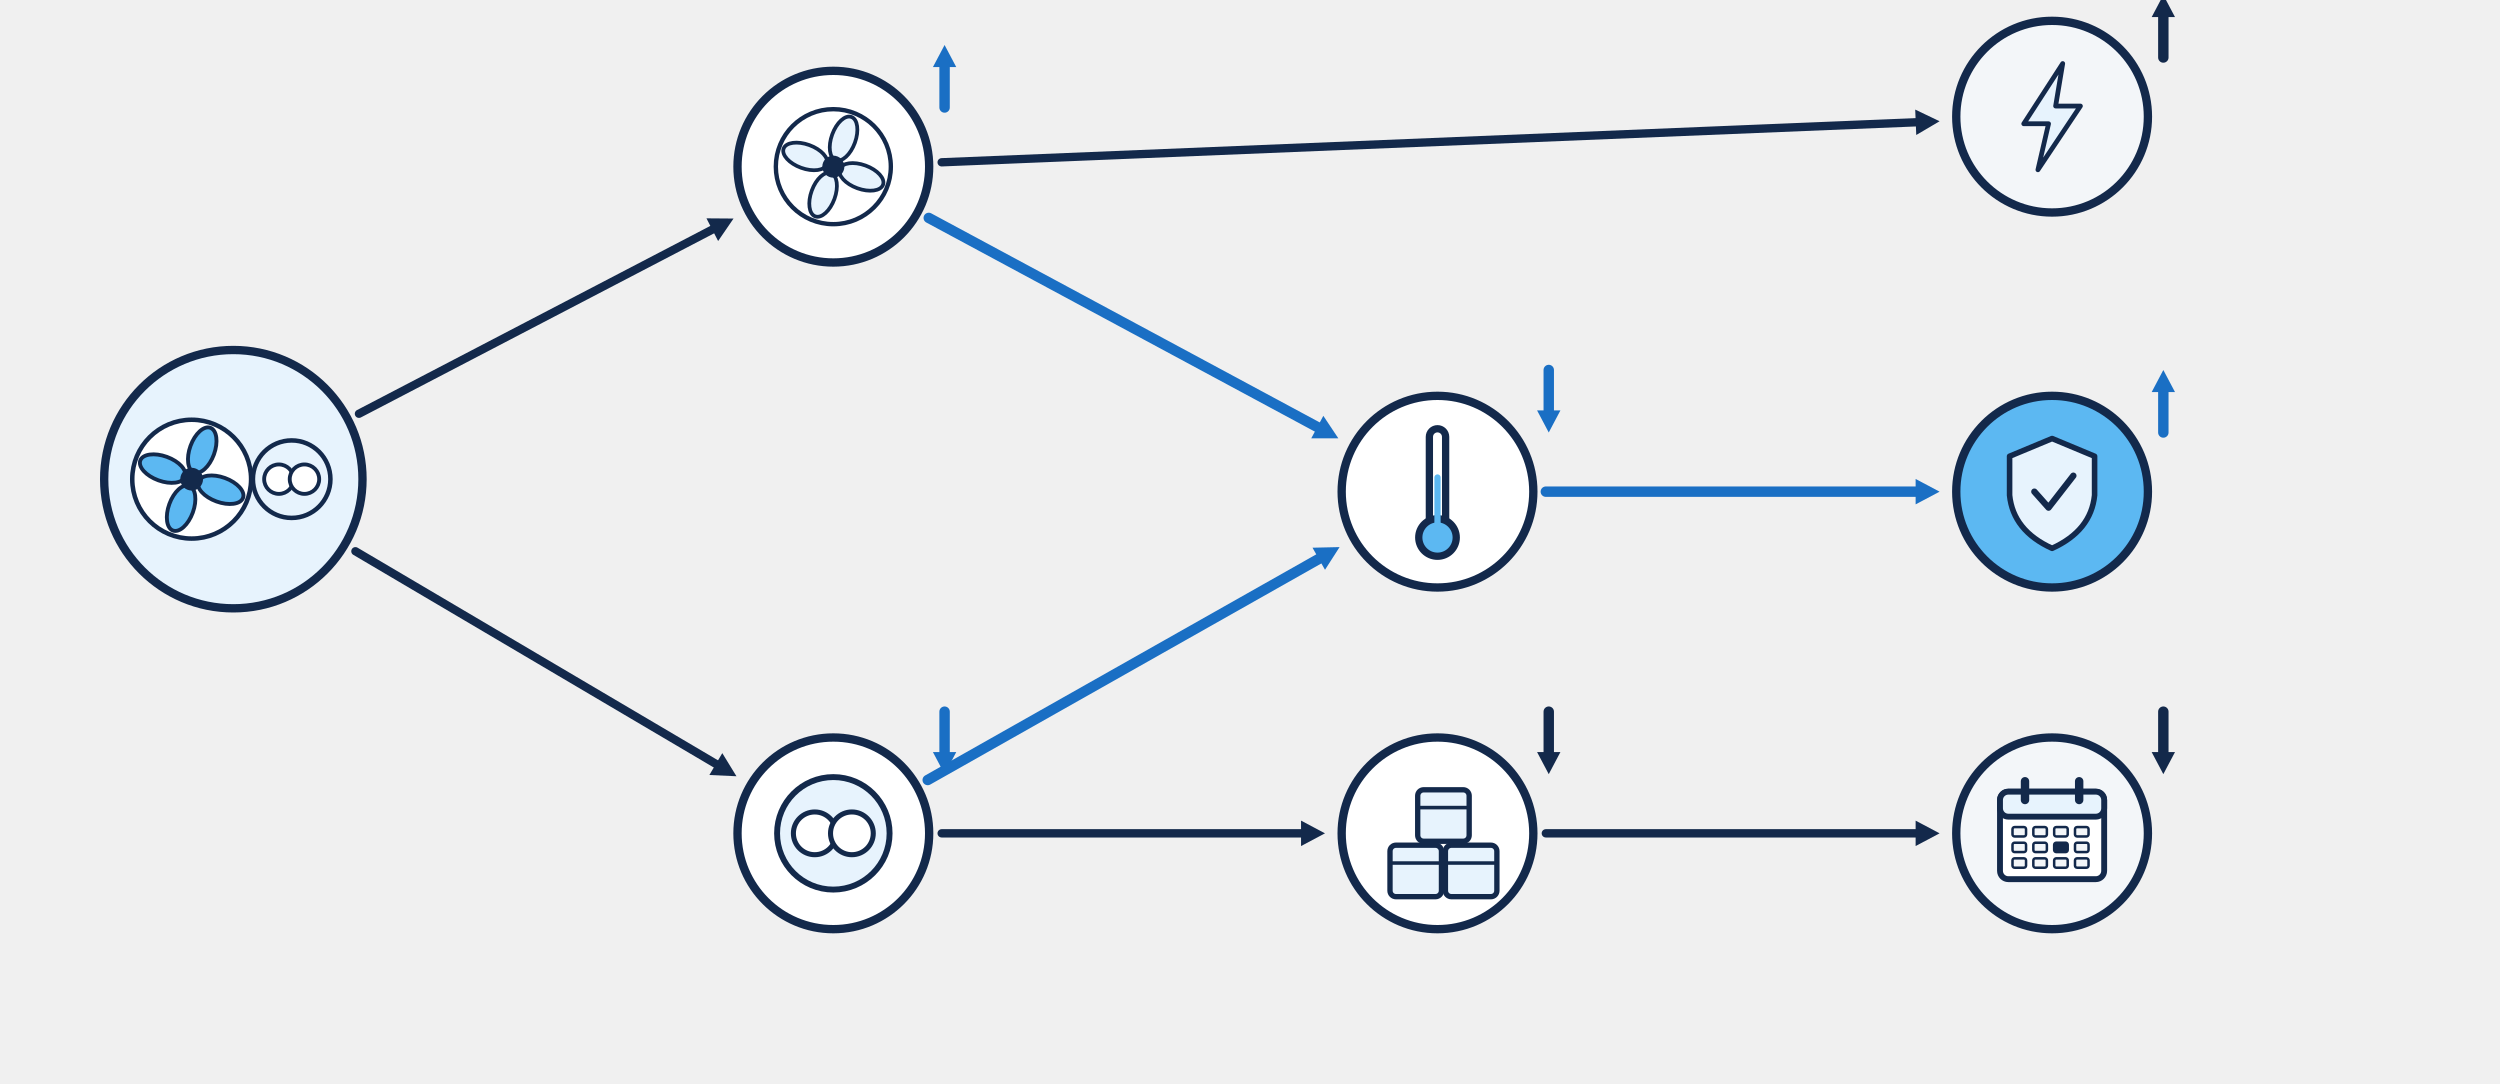
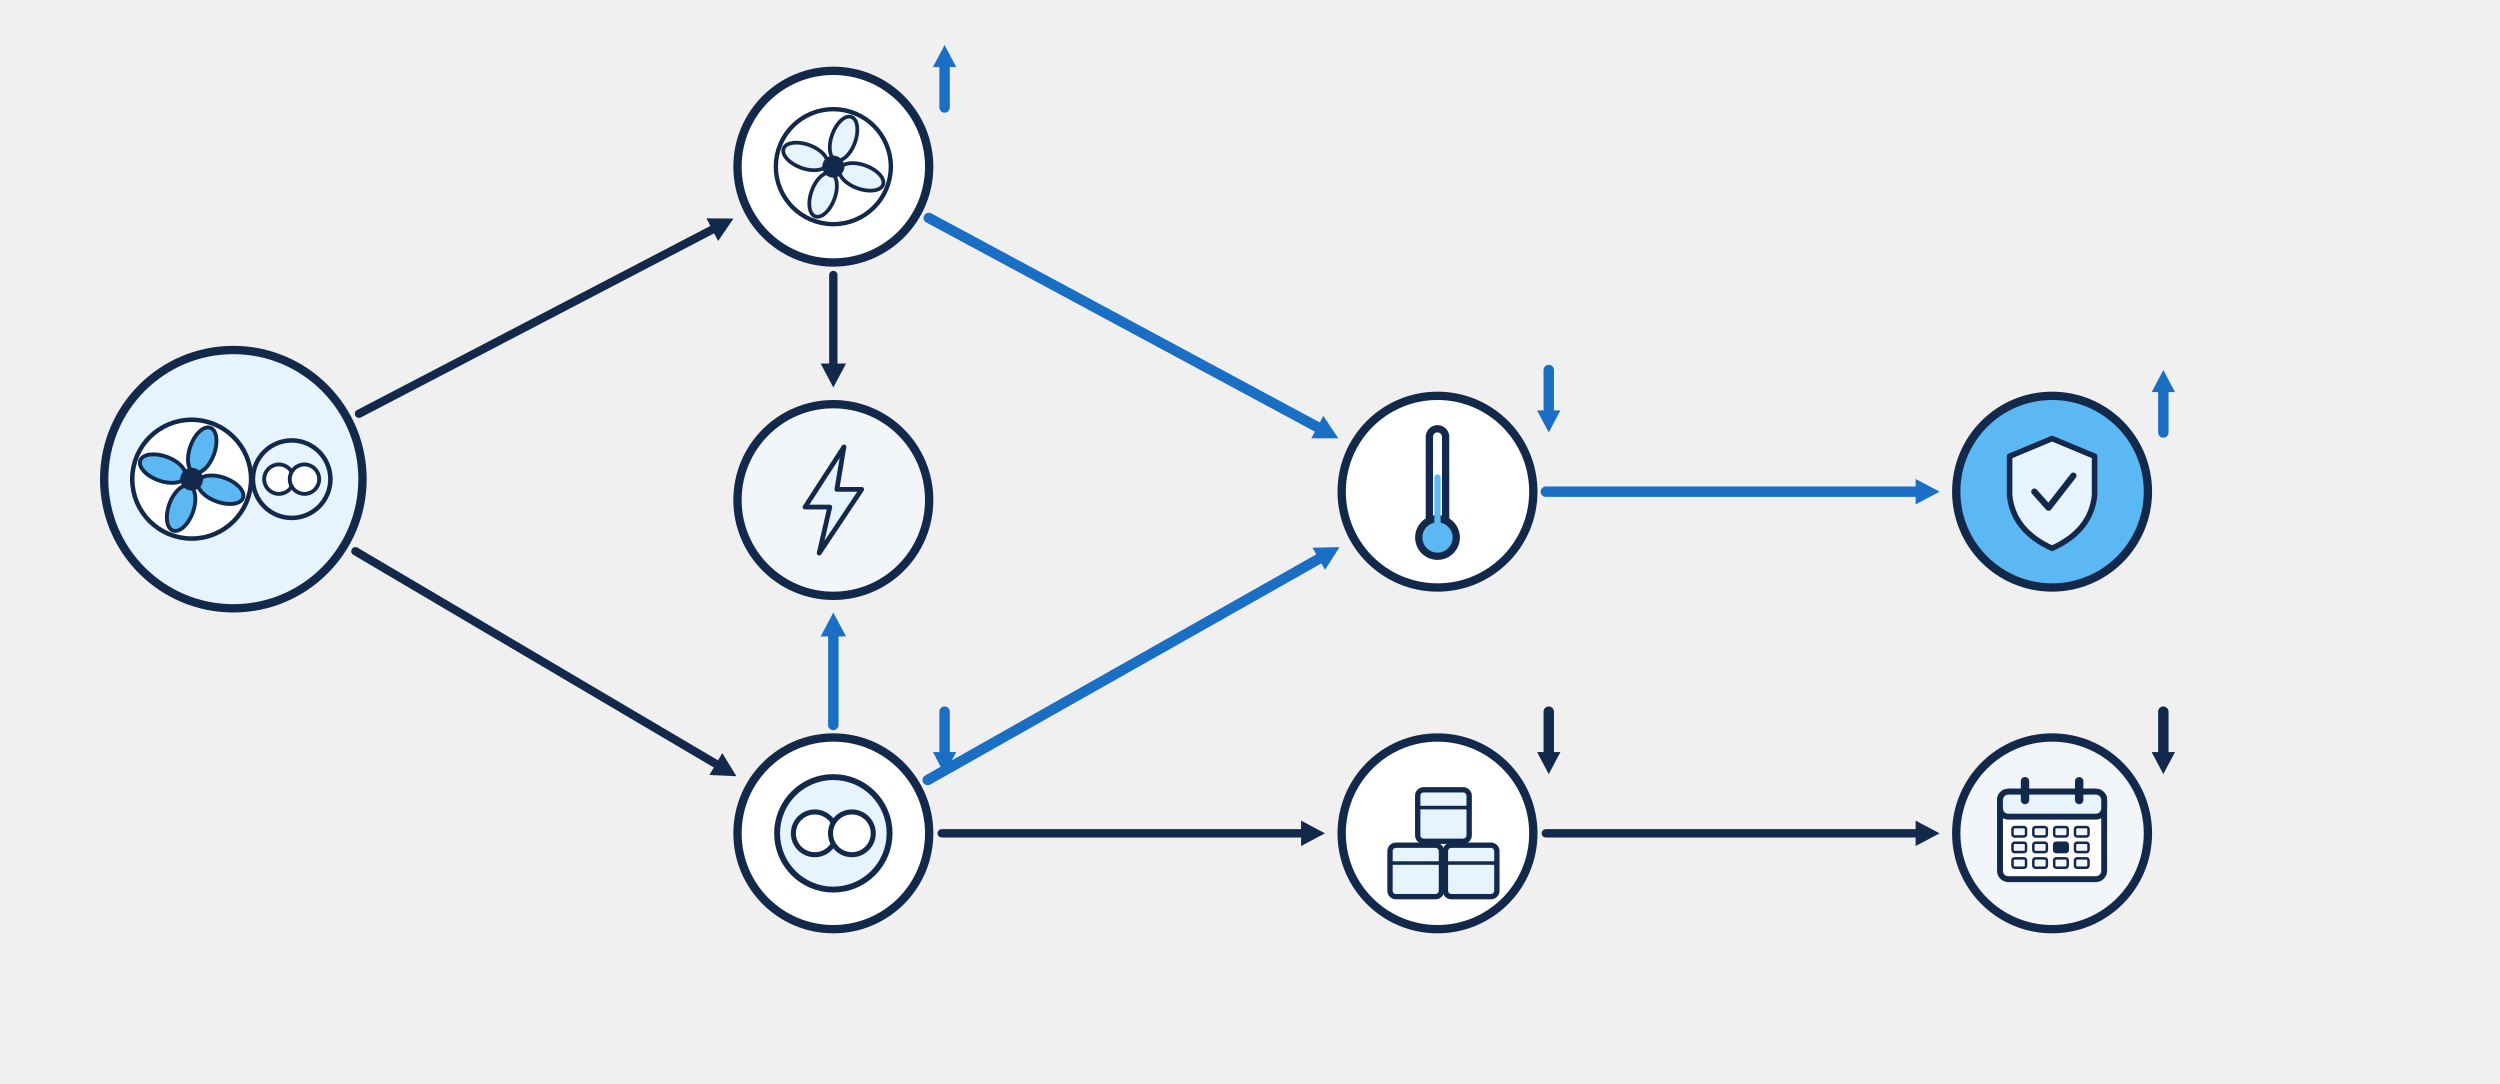
<svg xmlns="http://www.w3.org/2000/svg" viewBox="0 0 1200 520" width="1200" height="520">
  <path d="M 172.3,198.6 L 344.0,109.1" stroke="#13294B" stroke-width="4" fill="none" stroke-linecap="round" stroke-linejoin="round" />
  <polygon points="352.1,104.9 344.7,115.7 339.1,104.8" fill="#13294B" stroke="none" stroke-width="0" stroke-linecap="round" stroke-linejoin="round" />
  <path d="M 170.6,264.6 L 345.7,367.9" stroke="#13294B" stroke-width="4" fill="none" stroke-linecap="round" stroke-linejoin="round" />
  <polygon points="353.5,372.6 340.5,372.0 346.7,361.5" fill="#13294B" stroke="none" stroke-width="0" stroke-linecap="round" stroke-linejoin="round" />
  <path d="M 445.8,104.6 L 634.4,206.1" stroke="#1A6FC4" stroke-width="5" fill="none" stroke-linecap="round" stroke-linejoin="round" />
  <polygon points="642.4,210.4 629.4,210.4 635.2,199.6" fill="#1A6FC4" stroke="none" stroke-width="0" stroke-linecap="round" stroke-linejoin="round" />
  <path d="M 445.3,374.4 L 635.1,267.1" stroke="#1A6FC4" stroke-width="5" fill="none" stroke-linecap="round" stroke-linejoin="round" />
  <polygon points="643.0,262.6 636.0,273.5 630.0,262.9" fill="#1A6FC4" stroke="none" stroke-width="0" stroke-linecap="round" stroke-linejoin="round" />
  <path d="M 742.0,236.0 L 921.9,236.0" stroke="#1A6FC4" stroke-width="5" fill="none" stroke-linecap="round" stroke-linejoin="round" />
  <polygon points="931.0,236.0 919.5,242.1 919.5,229.9" fill="#1A6FC4" stroke="none" stroke-width="0" stroke-linecap="round" stroke-linejoin="round" />
-   <path d="M 452.0,77.9 L 922.0,58.6" stroke="#13294B" stroke-width="4" fill="none" stroke-linecap="round" stroke-linejoin="round" />
-   <polygon points="931.0,58.2 919.8,64.8 919.3,52.6" fill="#13294B" stroke="none" stroke-width="0" stroke-linecap="round" stroke-linejoin="round" />
+   <path d="M 400.0,132.0 L 400.0,176.9" stroke="#13294B" stroke-width="4" fill="none" stroke-linecap="round" stroke-linejoin="round" />
+   <polygon points="400.0,186.0 393.9,174.5 406.1,174.5" fill="#13294B" stroke="none" stroke-width="0" stroke-linecap="round" stroke-linejoin="round" />
+   <path d="M 400.0,348.0 L 400.0,303.1" stroke="#1A6FC4" stroke-width="5" fill="none" stroke-linecap="round" stroke-linejoin="round" />
+   <polygon points="400.0,294.0 406.1,305.5 393.9,305.5" fill="#1A6FC4" stroke="none" stroke-width="0" stroke-linecap="round" stroke-linejoin="round" />
  <path d="M 452.0,400.0 L 626.9,400.0" stroke="#13294B" stroke-width="4" fill="none" stroke-linecap="round" stroke-linejoin="round" />
  <polygon points="636.0,400.0 624.5,406.1 624.5,393.9" fill="#13294B" stroke="none" stroke-width="0" stroke-linecap="round" stroke-linejoin="round" />
  <path d="M 742.0,400.0 L 921.9,400.0" stroke="#13294B" stroke-width="4" fill="none" stroke-linecap="round" stroke-linejoin="round" />
  <polygon points="931.0,400.0 919.5,406.1 919.5,393.9" fill="#13294B" stroke="none" stroke-width="0" stroke-linecap="round" stroke-linejoin="round" />
  <circle cx="112" cy="230" r="62" fill="#E7F3FD" stroke="#13294B" stroke-width="4" stroke-linecap="round" stroke-linejoin="round" />
  <g transform="translate(92 230) scale(0.62)">
    <circle cx="0" cy="0" r="46" fill="#FFFFFF" stroke="#13294B" stroke-width="3.50" stroke-linecap="round" stroke-linejoin="round" />
    <ellipse cx="0" cy="-23.92" rx="9.66" ry="18.4" fill="#5CB8F2" stroke="#13294B" stroke-width="3.00" transform="rotate(20.0 0 0)" stroke-linecap="round" stroke-linejoin="round" />
    <ellipse cx="0" cy="-23.92" rx="9.66" ry="18.4" fill="#5CB8F2" stroke="#13294B" stroke-width="3.00" transform="rotate(110.0 0 0)" stroke-linecap="round" stroke-linejoin="round" />
    <ellipse cx="0" cy="-23.92" rx="9.66" ry="18.4" fill="#5CB8F2" stroke="#13294B" stroke-width="3.00" transform="rotate(200.0 0 0)" stroke-linecap="round" stroke-linejoin="round" />
    <ellipse cx="0" cy="-23.92" rx="9.66" ry="18.4" fill="#5CB8F2" stroke="#13294B" stroke-width="3.00" transform="rotate(290.0 0 0)" stroke-linecap="round" stroke-linejoin="round" />
    <circle cx="0" cy="0" r="7.82" fill="#13294B" stroke="#13294B" stroke-width="2.00" stroke-linecap="round" stroke-linejoin="round" />
  </g>
  <g transform="translate(140 230) scale(0.62)">
    <circle cx="0" cy="0" r="30" fill="#E7F3FD" stroke="#13294B" stroke-width="3.50" stroke-linecap="round" stroke-linejoin="round" />
    <circle cx="-9.9" cy="0" r="11.4" fill="#FFFFFF" stroke="#13294B" stroke-width="3.00" stroke-linecap="round" stroke-linejoin="round" />
    <circle cx="9.9" cy="0" r="11.4" fill="#FFFFFF" stroke="#13294B" stroke-width="3.00" stroke-linecap="round" stroke-linejoin="round" />
  </g>
  <circle cx="400" cy="80" r="46" fill="#FFFFFF" stroke="#13294B" stroke-width="4" stroke-linecap="round" stroke-linejoin="round" />
  <circle cx="400" cy="400" r="46" fill="#FFFFFF" stroke="#13294B" stroke-width="4" stroke-linecap="round" stroke-linejoin="round" />
  <circle cx="690" cy="236" r="46" fill="#FFFFFF" stroke="#13294B" stroke-width="4" stroke-linecap="round" stroke-linejoin="round" />
  <circle cx="690" cy="400" r="46" fill="#FFFFFF" stroke="#13294B" stroke-width="4" stroke-linecap="round" stroke-linejoin="round" />
  <circle cx="985" cy="236" r="46" fill="#5CB8F2" stroke="#13294B" stroke-width="4" stroke-linecap="round" stroke-linejoin="round" />
-   <circle cx="985" cy="56" r="46" fill="#F3F6F9" stroke="#13294B" stroke-width="4" stroke-linecap="round" stroke-linejoin="round" />
+   <circle cx="400" cy="240" r="46" fill="#F3F6F9" stroke="#13294B" stroke-width="4" stroke-linecap="round" stroke-linejoin="round" />
  <circle cx="985" cy="400" r="46" fill="#F3F6F9" stroke="#13294B" stroke-width="4" stroke-linecap="round" stroke-linejoin="round" />
  <g transform="translate(400 80) scale(0.6)">
    <circle cx="0" cy="0" r="46" fill="#FFFFFF" stroke="#13294B" stroke-width="3.50" stroke-linecap="round" stroke-linejoin="round" />
    <ellipse cx="0" cy="-23.92" rx="9.66" ry="18.4" fill="#E7F3FD" stroke="#13294B" stroke-width="3.00" transform="rotate(20.0 0 0)" stroke-linecap="round" stroke-linejoin="round" />
    <ellipse cx="0" cy="-23.92" rx="9.66" ry="18.4" fill="#E7F3FD" stroke="#13294B" stroke-width="3.00" transform="rotate(110.0 0 0)" stroke-linecap="round" stroke-linejoin="round" />
    <ellipse cx="0" cy="-23.92" rx="9.66" ry="18.4" fill="#E7F3FD" stroke="#13294B" stroke-width="3.00" transform="rotate(200.0 0 0)" stroke-linecap="round" stroke-linejoin="round" />
    <ellipse cx="0" cy="-23.92" rx="9.66" ry="18.4" fill="#E7F3FD" stroke="#13294B" stroke-width="3.00" transform="rotate(290.0 0 0)" stroke-linecap="round" stroke-linejoin="round" />
    <circle cx="0" cy="0" r="7.82" fill="#13294B" stroke="#13294B" stroke-width="2.00" stroke-linecap="round" stroke-linejoin="round" />
  </g>
  <g transform="translate(400 400) scale(0.9)">
    <circle cx="0" cy="0" r="30" fill="#E7F3FD" stroke="#13294B" stroke-width="3.15" stroke-linecap="round" stroke-linejoin="round" />
    <circle cx="-9.9" cy="0" r="11.4" fill="#FFFFFF" stroke="#13294B" stroke-width="2.70" stroke-linecap="round" stroke-linejoin="round" />
    <circle cx="9.9" cy="0" r="11.4" fill="#FFFFFF" stroke="#13294B" stroke-width="2.70" stroke-linecap="round" stroke-linejoin="round" />
  </g>
  <g transform="translate(690 236) scale(1.0)">
    <rect x="-3.9" y="-30.2" width="7.8" height="55.8" rx="3.9" ry="3.9" fill="#FFFFFF" stroke="#13294B" stroke-width="3.50" stroke-linecap="round" stroke-linejoin="round" />
    <circle cx="0" cy="22" r="9.0" fill="#5CB8F2" stroke="#13294B" stroke-width="3.50" stroke-linecap="round" stroke-linejoin="round" />
    <line x1="0" y1="18.4" x2="0" y2="-6.8" stroke="#5CB8F2" stroke-width="3.00" fill="none" stroke-linecap="round" stroke-linejoin="round" />
  </g>
  <g transform="translate(690 400) scale(0.95)">
    <rect x="-24" y="6" width="26" height="26" rx="3" ry="3" fill="#E7F3FD" stroke="#13294B" stroke-width="2.70" stroke-linecap="round" stroke-linejoin="round" />
    <line x1="-24" y1="15" x2="2" y2="15" stroke="#13294B" stroke-width="1.80" fill="none" stroke-linecap="round" stroke-linejoin="round" />
    <rect x="4" y="6" width="26" height="26" rx="3" ry="3" fill="#E7F3FD" stroke="#13294B" stroke-width="2.70" stroke-linecap="round" stroke-linejoin="round" />
    <line x1="4" y1="15" x2="30" y2="15" stroke="#13294B" stroke-width="1.80" fill="none" stroke-linecap="round" stroke-linejoin="round" />
    <rect x="-10" y="-22" width="26" height="26" rx="3" ry="3" fill="#E7F3FD" stroke="#13294B" stroke-width="2.70" stroke-linecap="round" stroke-linejoin="round" />
    <line x1="-10" y1="-13" x2="16" y2="-13" stroke="#13294B" stroke-width="1.80" fill="none" stroke-linecap="round" stroke-linejoin="round" />
  </g>
-   <g transform="translate(985 56) scale(0.85)">
+   <g transform="translate(400 240) scale(0.85)">
    <polygon points="6.0,-30.0 -16.0,4.0 -2.0,4.0 -8.0,30.0 16.0,-6.0 2.0,-6.0" fill="#E7F3FD" stroke="#13294B" stroke-width="2.70" stroke-linecap="round" stroke-linejoin="round" />
  </g>
  <g transform="translate(985 236) scale(0.85)">
    <path d="M 0,-30.0 L 24.0,-20.0 L 24.0,2.0 Q 22.0,22.0 0,32.0 Q -22.0,22.0 -24.0,2.0 L -24.0,-20.0 Z" stroke="#13294B" stroke-width="3.15" fill="#E7F3FD" stroke-linecap="round" stroke-linejoin="round" />
    <path d="M -10.0,0 L -2.0,9.0 L 12.0,-9.0" stroke="#13294B" stroke-width="3.60" fill="none" stroke-linecap="round" stroke-linejoin="round" />
  </g>
  <g transform="translate(985 400) scale(0.5)">
    <rect x="-50" y="-40" width="100" height="84" rx="8" ry="8" fill="#FFFFFF" stroke="#13294B" stroke-width="5.65" stroke-linecap="round" stroke-linejoin="round" />
    <rect x="-50" y="-40" width="100" height="24" rx="8" ry="8" fill="#E7F3FD" stroke="#13294B" stroke-width="5.65" stroke-linecap="round" stroke-linejoin="round" />
    <line x1="-26" y1="-50" x2="-26" y2="-32" stroke="#13294B" stroke-width="8.07" fill="none" stroke-linecap="round" stroke-linejoin="round" />
    <line x1="26" y1="-50" x2="26" y2="-32" stroke="#13294B" stroke-width="8.07" fill="none" stroke-linecap="round" stroke-linejoin="round" />
    <rect x="-38" y="-6" width="13" height="9" rx="2" ry="2" fill="#F3F6F9" stroke="#13294B" stroke-width="2.42" stroke-linecap="round" stroke-linejoin="round" />
    <rect x="-18" y="-6" width="13" height="9" rx="2" ry="2" fill="#F3F6F9" stroke="#13294B" stroke-width="2.42" stroke-linecap="round" stroke-linejoin="round" />
    <rect x="2" y="-6" width="13" height="9" rx="2" ry="2" fill="#F3F6F9" stroke="#13294B" stroke-width="2.42" stroke-linecap="round" stroke-linejoin="round" />
    <rect x="22" y="-6" width="13" height="9" rx="2" ry="2" fill="#F3F6F9" stroke="#13294B" stroke-width="2.42" stroke-linecap="round" stroke-linejoin="round" />
    <rect x="-38" y="9" width="13" height="9" rx="2" ry="2" fill="#F3F6F9" stroke="#13294B" stroke-width="2.42" stroke-linecap="round" stroke-linejoin="round" />
    <rect x="-18" y="9" width="13" height="9" rx="2" ry="2" fill="#F3F6F9" stroke="#13294B" stroke-width="2.42" stroke-linecap="round" stroke-linejoin="round" />
    <rect x="2" y="9" width="13" height="9" rx="2" ry="2" fill="#13294B" stroke="#13294B" stroke-width="2.42" stroke-linecap="round" stroke-linejoin="round" />
    <rect x="22" y="9" width="13" height="9" rx="2" ry="2" fill="#F3F6F9" stroke="#13294B" stroke-width="2.42" stroke-linecap="round" stroke-linejoin="round" />
    <rect x="-38" y="24" width="13" height="9" rx="2" ry="2" fill="#F3F6F9" stroke="#13294B" stroke-width="2.42" stroke-linecap="round" stroke-linejoin="round" />
    <rect x="-18" y="24" width="13" height="9" rx="2" ry="2" fill="#F3F6F9" stroke="#13294B" stroke-width="2.42" stroke-linecap="round" stroke-linejoin="round" />
    <rect x="2" y="24" width="13" height="9" rx="2" ry="2" fill="#F3F6F9" stroke="#13294B" stroke-width="2.42" stroke-linecap="round" stroke-linejoin="round" />
    <rect x="22" y="24" width="13" height="9" rx="2" ry="2" fill="#F3F6F9" stroke="#13294B" stroke-width="2.42" stroke-linecap="round" stroke-linejoin="round" />
  </g>
  <path d="M 453.4,51.6 L 453.4,30.0" stroke="#1A6FC4" stroke-width="5" fill="none" stroke-linecap="round" stroke-linejoin="round" />
  <polygon points="453.4,21.6 459.0,32.2 447.8,32.2" fill="#1A6FC4" stroke="none" stroke-width="0" stroke-linecap="round" stroke-linejoin="round" />
  <path d="M 453.4,341.6 L 453.4,363.2" stroke="#1A6FC4" stroke-width="5" fill="none" stroke-linecap="round" stroke-linejoin="round" />
  <polygon points="453.4,371.6 447.8,361.0 459.0,361.0" fill="#1A6FC4" stroke="none" stroke-width="0" stroke-linecap="round" stroke-linejoin="round" />
  <path d="M 743.4,177.6 L 743.4,199.2" stroke="#1A6FC4" stroke-width="5" fill="none" stroke-linecap="round" stroke-linejoin="round" />
  <polygon points="743.4,207.6 737.8,197.0 749.0,197.0" fill="#1A6FC4" stroke="none" stroke-width="0" stroke-linecap="round" stroke-linejoin="round" />
  <path d="M 743.4,341.6 L 743.4,363.2" stroke="#13294B" stroke-width="5" fill="none" stroke-linecap="round" stroke-linejoin="round" />
  <polygon points="743.4,371.6 737.8,361.0 749.0,361.0" fill="#13294B" stroke="none" stroke-width="0" stroke-linecap="round" stroke-linejoin="round" />
-   <path d="M 1038.4,27.6 L 1038.4,6.0" stroke="#13294B" stroke-width="5" fill="none" stroke-linecap="round" stroke-linejoin="round" />
-   <polygon points="1038.4,-2.4 1044.0,8.2 1032.8,8.2" fill="#13294B" stroke="none" stroke-width="0" stroke-linecap="round" stroke-linejoin="round" />
  <path d="M 1038.4,207.6 L 1038.4,186.0" stroke="#1A6FC4" stroke-width="5" fill="none" stroke-linecap="round" stroke-linejoin="round" />
  <polygon points="1038.4,177.6 1044.0,188.2 1032.8,188.2" fill="#1A6FC4" stroke="none" stroke-width="0" stroke-linecap="round" stroke-linejoin="round" />
  <path d="M 1038.4,341.6 L 1038.4,363.2" stroke="#13294B" stroke-width="5" fill="none" stroke-linecap="round" stroke-linejoin="round" />
  <polygon points="1038.4,371.6 1032.8,361.0 1044.0,361.0" fill="#13294B" stroke="none" stroke-width="0" stroke-linecap="round" stroke-linejoin="round" />
</svg>
